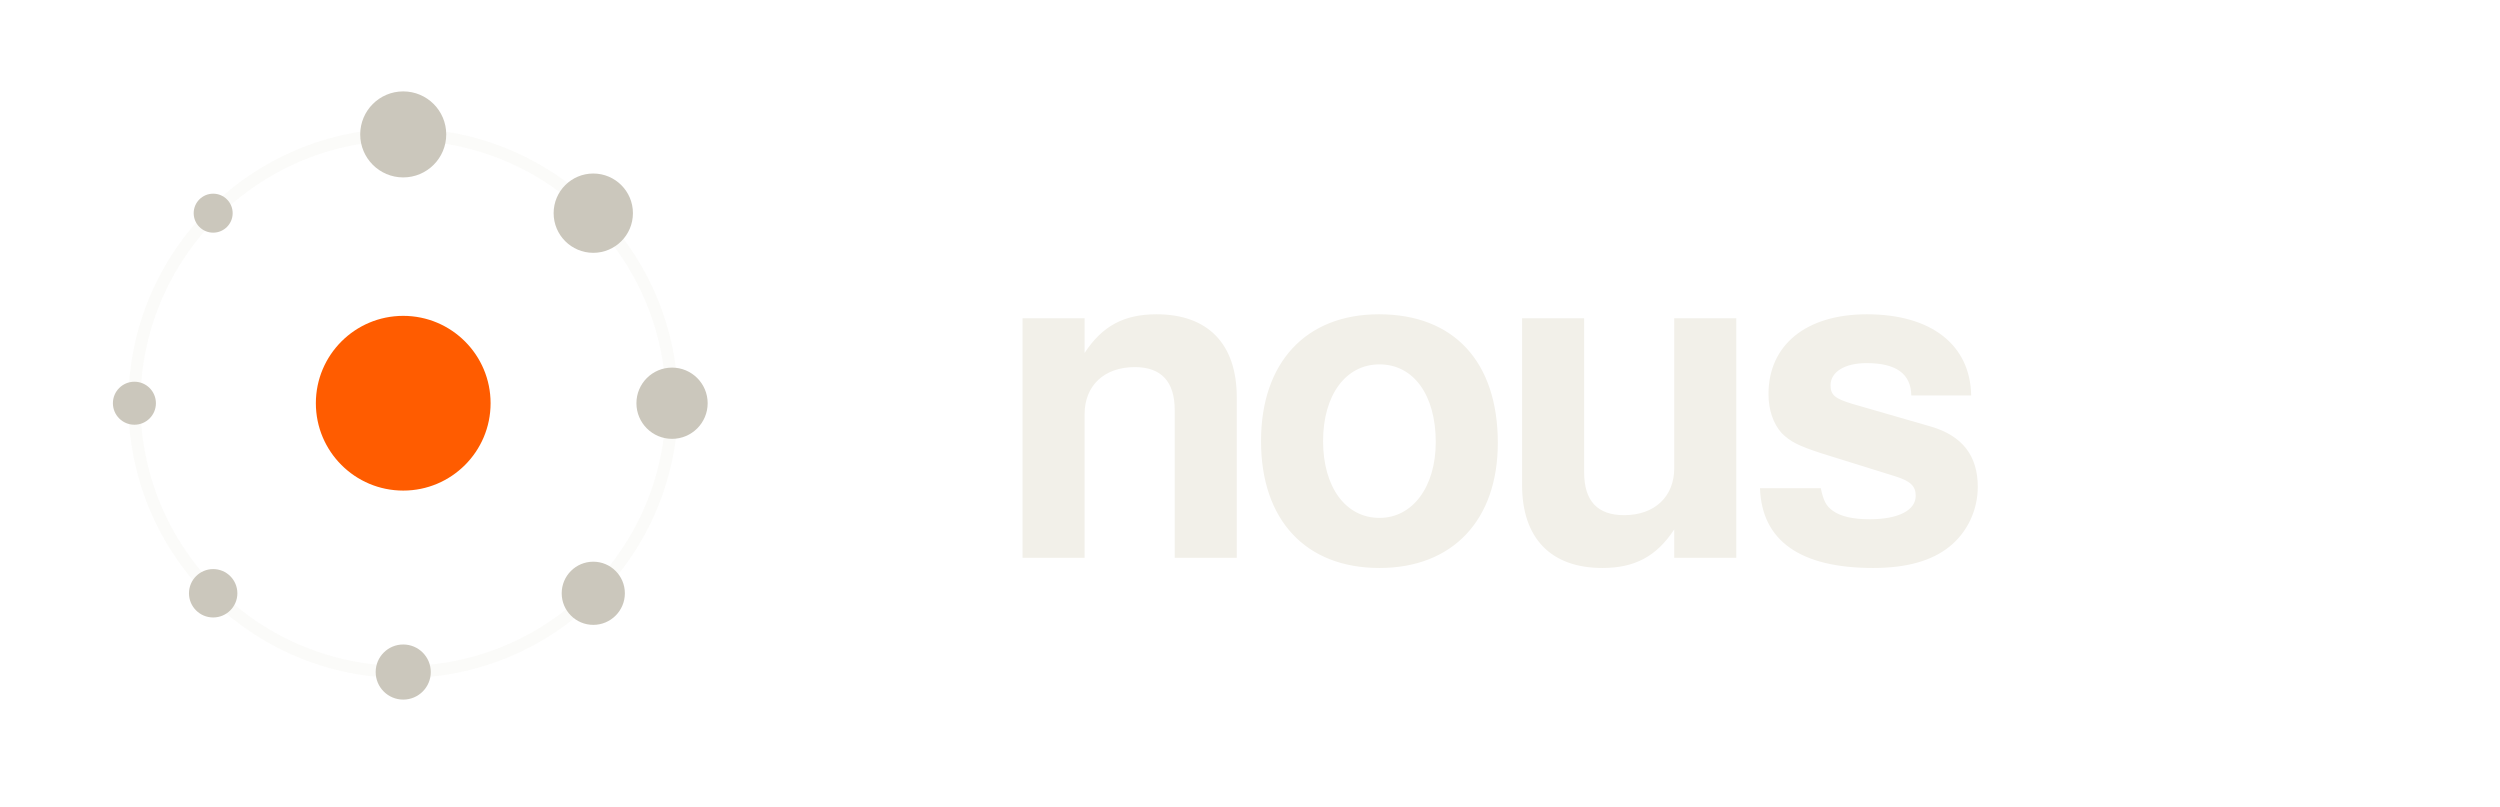
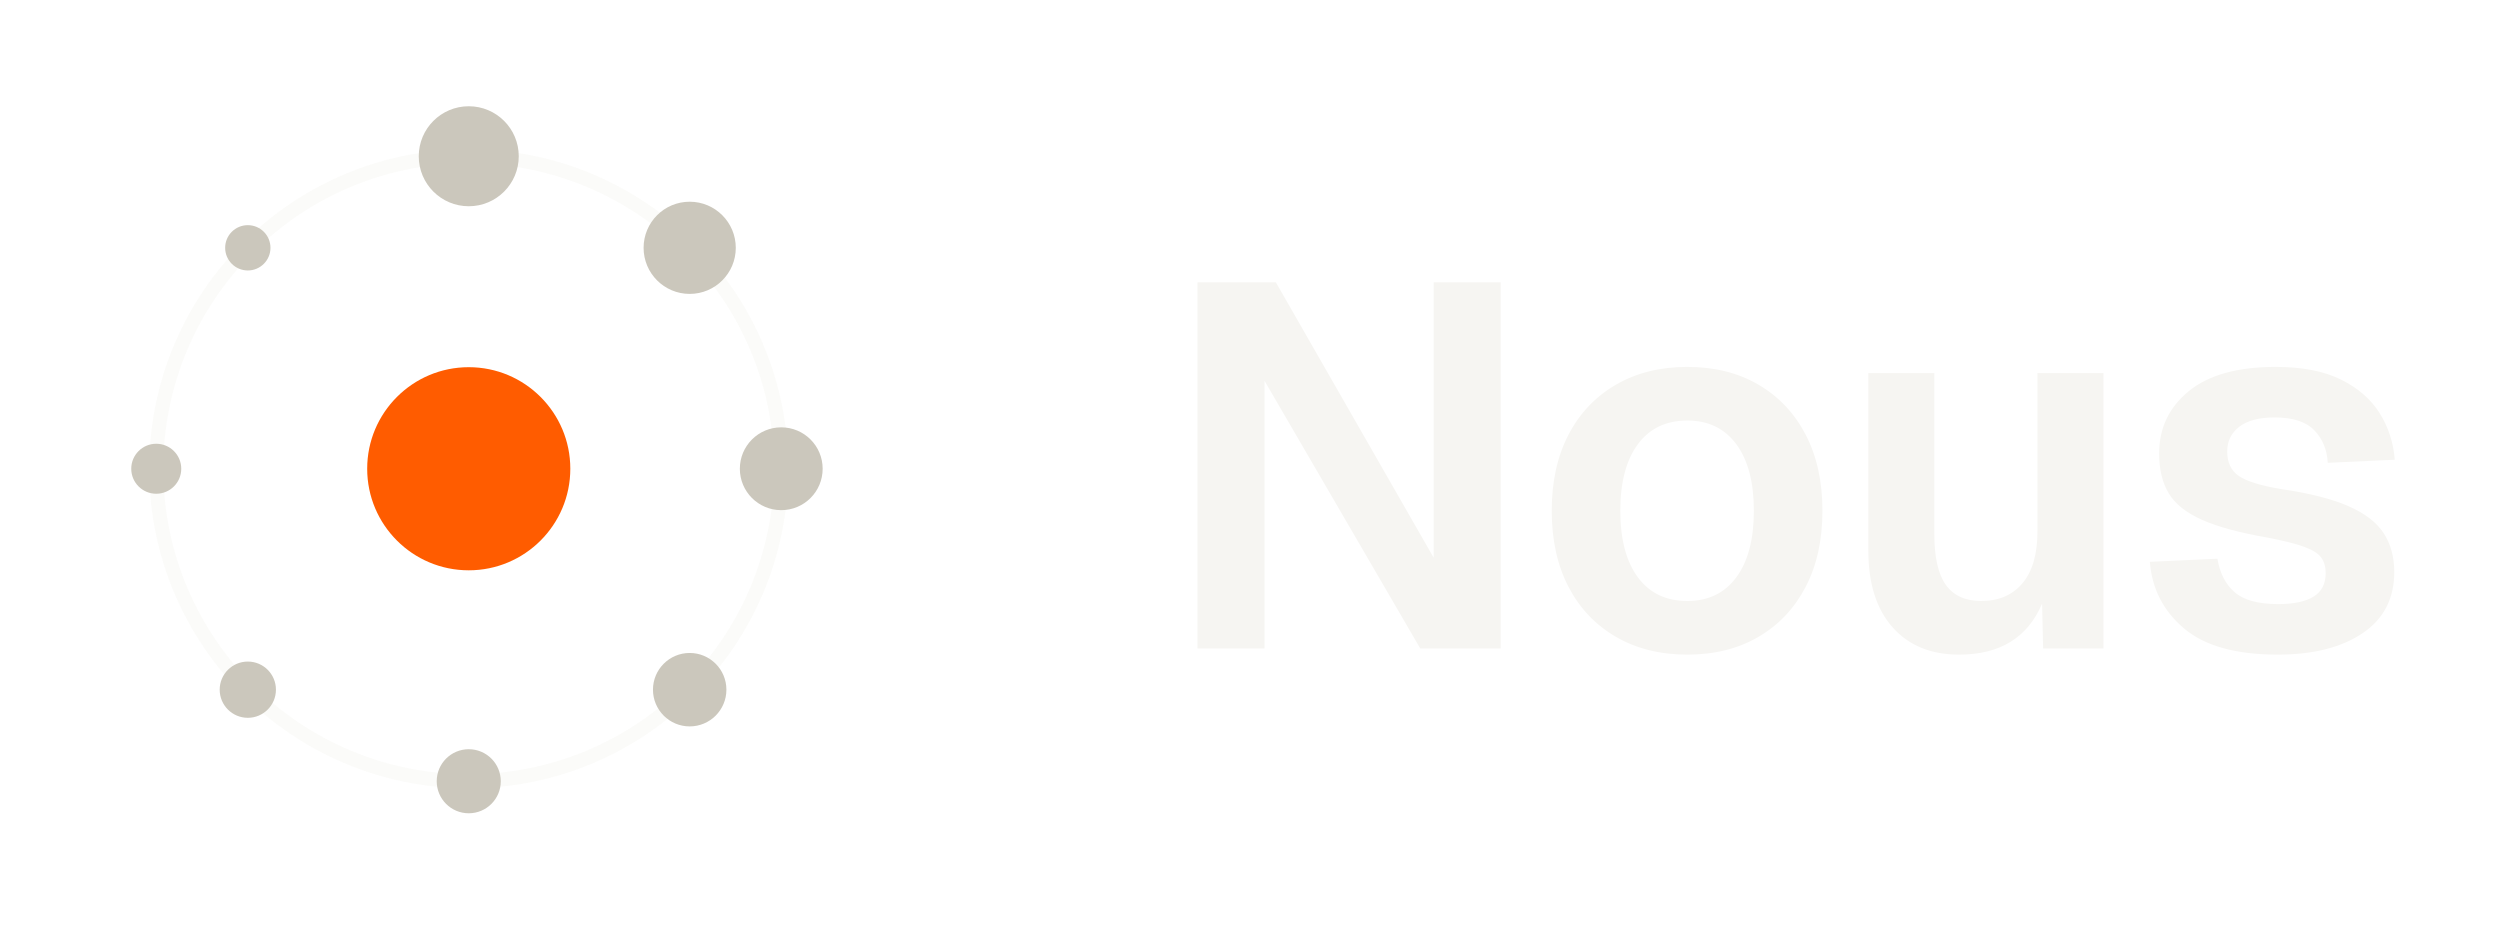
- <svg xmlns="http://www.w3.org/2000/svg" viewBox="0 0 372 120" role="img" aria-label="Nous">
-   <circle cx="60" cy="60" r="40" fill="none" stroke="rgba(242,240,233,0.30)" stroke-width="1.8" />
-   <g fill="#CBC7BC">
-     <circle cx="60" cy="20" r="6.4" />
-     <circle cx="88.28" cy="31.72" r="5.9" />
-     <circle cx="100" cy="60" r="5.3" />
-     <circle cx="88.28" cy="88.28" r="4.7" />
-     <circle cx="60" cy="100" r="4.1" />
-     <circle cx="31.72" cy="88.28" r="3.6" />
-     <circle cx="20" cy="60" r="3.2" />
-     <circle cx="31.72" cy="31.72" r="2.9" />
+ <svg xmlns="http://www.w3.org/2000/svg" viewBox="0 0 320 120" role="img" aria-label="Nous">
+   <circle cx="60" cy="60" r="40" fill="none" stroke="rgba(242,240,233,.30)" stroke-width="1.8" />
+   <g>
+     <circle cx="60" cy="20" r="6.4" fill="#CBC7BC" />
+     <circle cx="88.28" cy="31.72" r="5.9" fill="#CBC7BC" />
+     <circle cx="100" cy="60" r="5.3" fill="#CBC7BC" />
+     <circle cx="88.28" cy="88.28" r="4.7" fill="#CBC7BC" />
+     <circle cx="60" cy="100" r="4.1" fill="#CBC7BC" />
+     <circle cx="31.72" cy="88.28" r="3.6" fill="#CBC7BC" />
+     <circle cx="20" cy="60" r="3.2" fill="#CBC7BC" />
+     <circle cx="31.72" cy="31.72" r="2.9" fill="#CBC7BC" />
  </g>
  <circle cx="60" cy="60" r="13" fill="#FF5C00" />
-   <text x="148" y="83" font-family="-apple-system, BlinkMacSystemFont, 'Segoe UI', Helvetica, Arial, sans-serif" font-size="66" font-weight="600" letter-spacing="-3" fill="#F2F0E9">nous</text>
+   <path fill="#f6f5f2" d="M153.28 83.0V36.14H163.312L183.508 71.384V36.14H192.088V83.0H181.792L161.86 48.746V83.0ZM215.98 83.792Q210.766 83.792 206.839 81.515Q202.912 79.238 200.767 75.113Q198.622 70.988 198.622 65.378Q198.622 59.768 200.767 55.643Q202.912 51.518 206.839 49.241Q210.766 46.964 215.98 46.964Q221.194 46.964 225.088 49.241Q228.982 51.518 231.127 55.643Q233.272 59.768 233.272 65.378Q233.272 70.988 231.127 75.113Q228.982 79.238 225.088 81.515Q221.194 83.792 215.98 83.792ZM215.98 76.928Q220.006 76.928 222.25 73.892Q224.494 70.856 224.494 65.378Q224.494 59.9 222.25 56.864Q220.006 53.828 215.98 53.828Q211.888 53.828 209.644 56.864Q207.4 59.9 207.4 65.378Q207.4 70.856 209.644 73.892Q211.888 76.928 215.98 76.928ZM250.762 83.792Q245.35 83.792 242.248 80.294Q239.146 76.796 239.146 70.46V47.756H247.594V68.348Q247.594 72.836 249.079 74.882Q250.564 76.928 253.6 76.928Q256.966 76.928 258.88 74.651Q260.794 72.374 260.794 68.018V47.756H269.242V83.0H261.52L261.388 77.258Q258.616 83.792 250.762 83.792ZM291.55 83.792Q283.498 83.792 279.538 80.426Q275.578 77.06 275.182 71.912L283.828 71.516Q284.29 74.288 286.039 75.806Q287.788 77.324 291.616 77.324Q294.586 77.324 296.137 76.367Q297.688 75.41 297.688 73.364Q297.688 72.176 297.127 71.384Q296.566 70.592 294.949 69.998Q293.332 69.404 290.23 68.81Q284.884 67.886 281.848 66.533Q278.812 65.18 277.591 63.134Q276.37 61.088 276.37 58.052Q276.37 53.168 280.165 50.066Q283.96 46.964 291.286 46.964Q296.368 46.964 299.635 48.581Q302.902 50.198 304.585 52.871Q306.268 55.544 306.532 58.844L297.952 59.24Q297.82 56.732 296.236 55.082Q294.652 53.432 291.154 53.432Q288.184 53.432 286.633 54.62Q285.082 55.808 285.082 57.788Q285.082 59.9 286.567 60.923Q288.052 61.946 292.012 62.606Q297.424 63.398 300.592 64.784Q303.76 66.17 305.113 68.249Q306.466 70.328 306.466 73.232Q306.466 78.314 302.407 81.053Q298.348 83.792 291.55 83.792Z" />
</svg>
